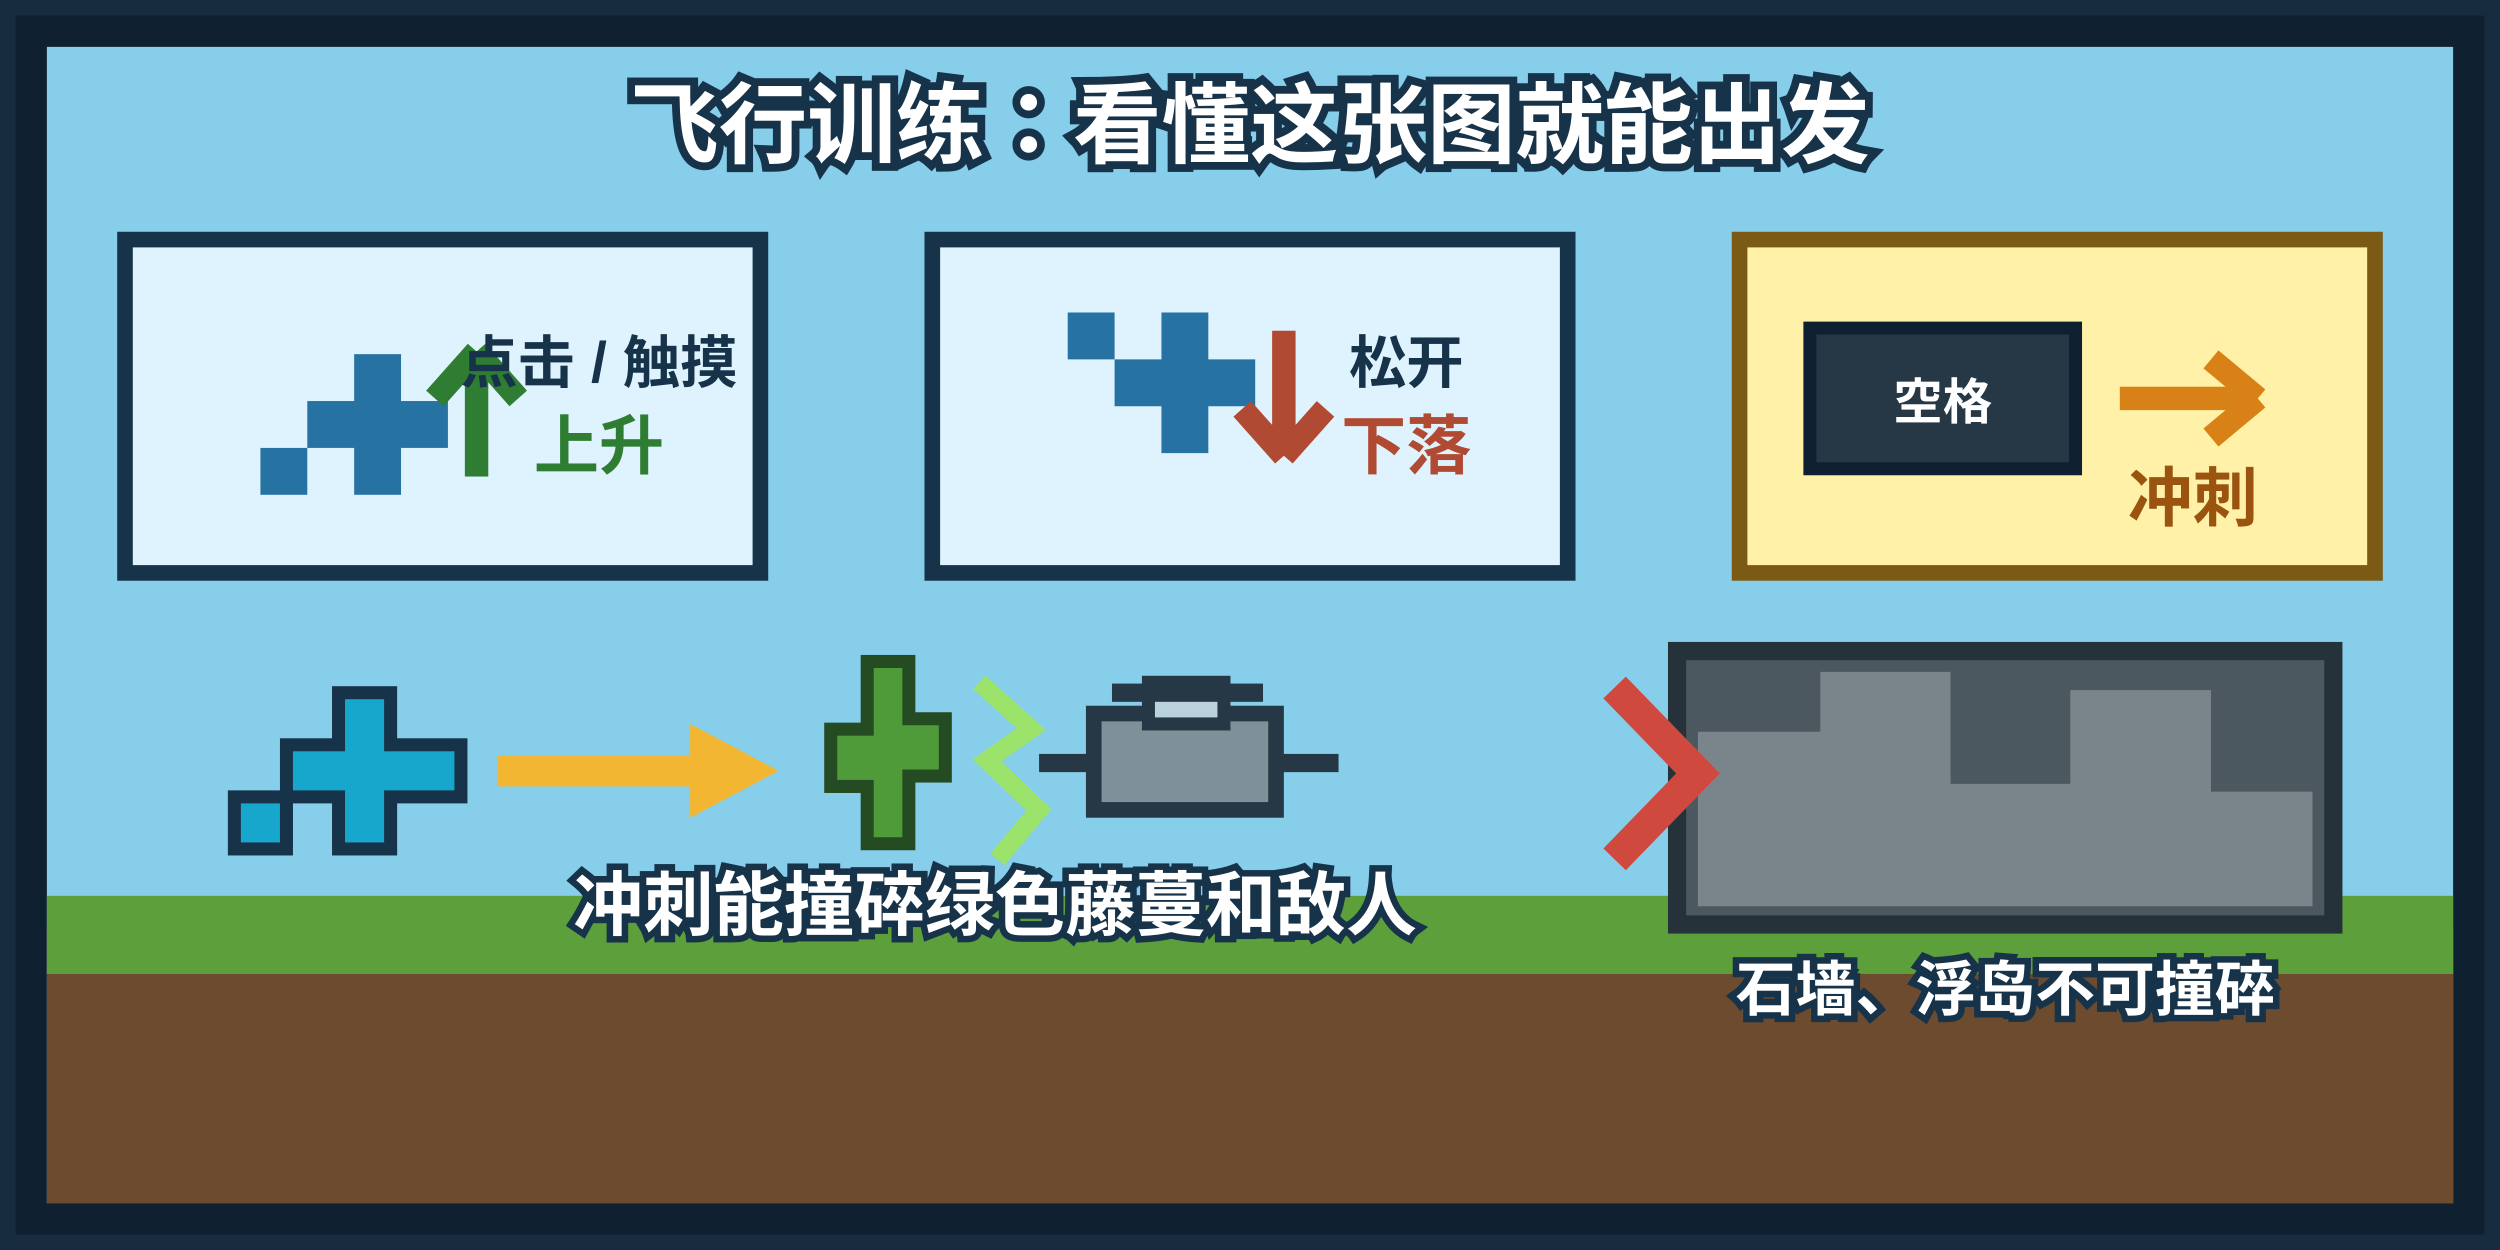
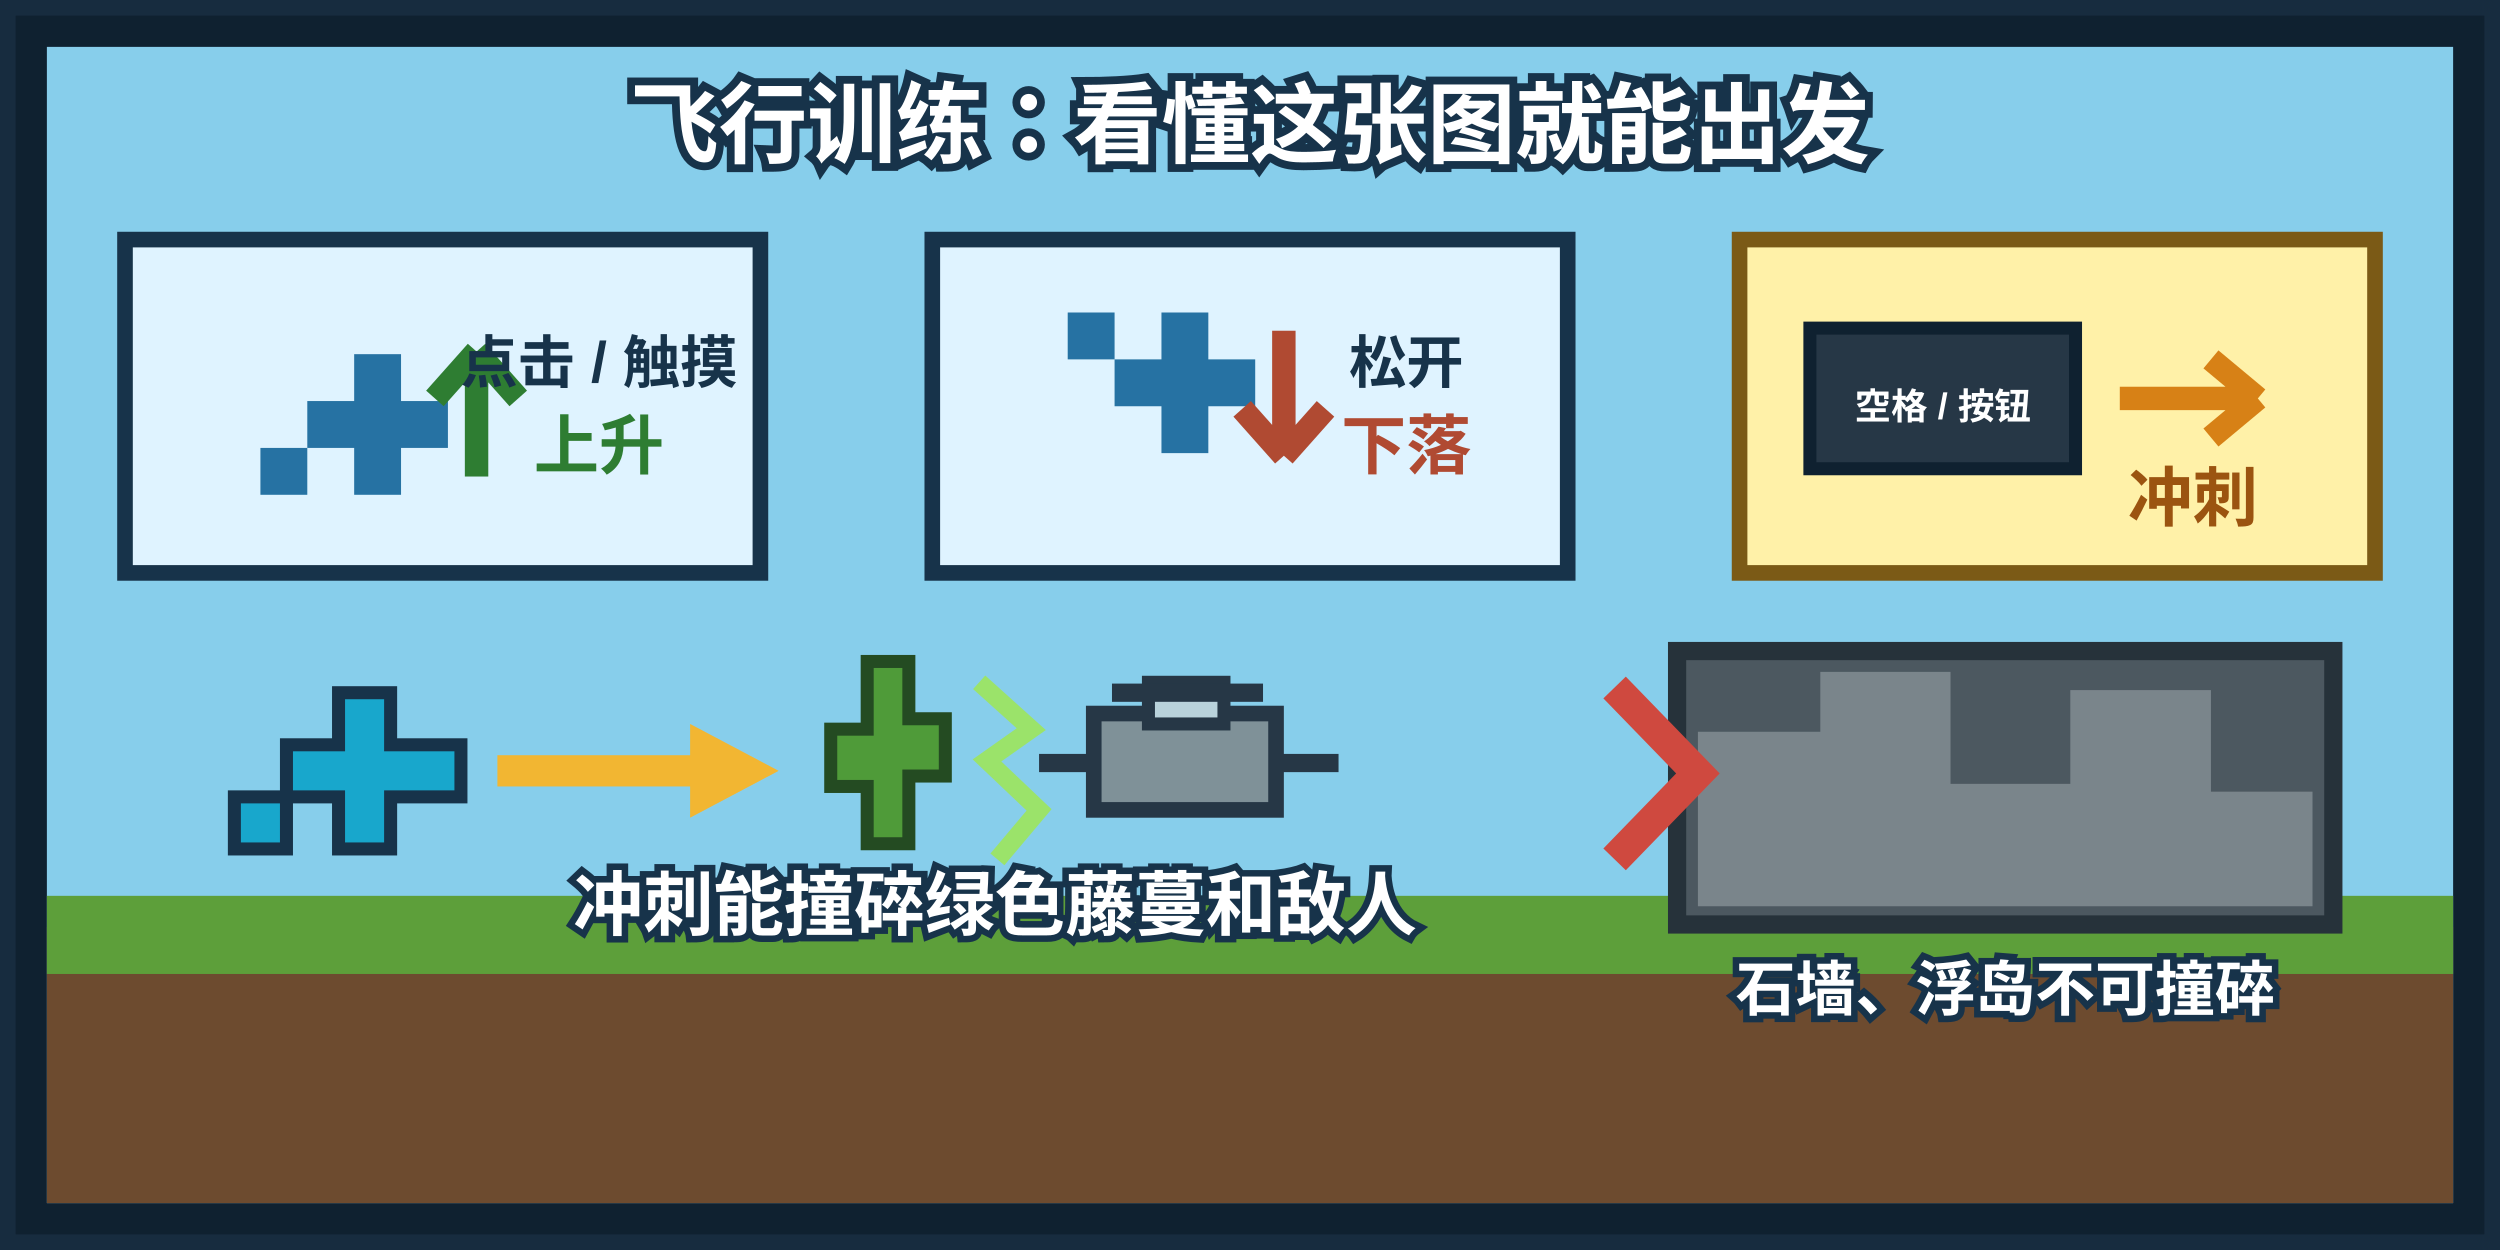
<svg xmlns="http://www.w3.org/2000/svg" width="960" height="480" viewBox="0 0 960 480" role="img" aria-labelledby="title desc">
  <rect width="960" height="480" fill="#172c3f" />
  <rect x="12" y="12" width="936" height="456" fill="#87ceeb" stroke="#0f2130" stroke-width="12" />
  <path d="M18 356H942V462H18Z" fill="#6d4b2f" />
  <path d="M18 344H942V374H18Z" fill="#5d9f3a" />
  <g font-family="Arial, 'PingFang SC', sans-serif" text-anchor="middle">
    <text x="480" y="60" font-size="34" font-weight="700" fill="#ffffff" stroke="#17334a" stroke-width="6" paint-order="stroke">飞行训练：看懂这张图就能出发</text>
    <g transform="translate(48 92)">
      <rect width="244" height="128" fill="#dff3ff" stroke="#17334a" stroke-width="6" />
      <path d="M52 80h18V62h18V44h18v18h18v18h-18v18H88V80H70v18H52Z" fill="#2672a3" />
      <path d="M135 91V43m0 0-16 18m16-18 16 18" fill="none" stroke="#2e7d32" stroke-width="9" />
      <text x="182" y="55" font-size="22" font-weight="700" fill="#17334a">点击 / 触摸</text>
      <text x="182" y="88" font-size="25" font-weight="700" fill="#2e7d32">上升</text>
    </g>
    <g transform="translate(358 92)">
      <rect width="244" height="128" fill="#dff3ff" stroke="#17334a" stroke-width="6" />
      <path d="M52 46h18v18h18v18h18V64h18V46h-18V28H88v18H70V28H52Z" fill="#2672a3" />
      <path d="M135 35v48m0 0-16-18m16 18 16-18" fill="none" stroke="#b04a32" stroke-width="9" />
      <text x="182" y="55" font-size="22" font-weight="700" fill="#17334a">松开</text>
      <text x="182" y="88" font-size="25" font-weight="700" fill="#b04a32">下落</text>
    </g>
    <g transform="translate(668 92)">
      <rect width="244" height="128" fill="#fff1a8" stroke="#7b5a16" stroke-width="6" />
      <rect x="27" y="34" width="102" height="54" fill="#263746" stroke="#0f2130" stroke-width="5" />
-       <text x="78" y="69" font-size="19" font-weight="700" fill="#ffffff">空格</text>
+       <text x="78" y="69" font-size="14" font-weight="700" fill="#ffffff">空格 / 按钮</text>
      <path d="M146 61h53m0 0-18-15m18 15-18 15" fill="none" stroke="#d78116" stroke-width="9" />
      <text x="174" y="108" font-size="25" font-weight="700" fill="#9b5410">冲刺</text>
    </g>
    <g transform="translate(64 249)">
      <path d="M26 57h20V37h20V17h20v20h27v20H86v20H66V57H46v20H26Z" fill="#18a7cc" stroke="#17334a" stroke-width="5" />
      <path d="M127 47h78" stroke="#f2b632" stroke-width="12" />
      <path d="m201 29 34 18-34 18z" fill="#f2b632" />
      <g transform="translate(251 5)">
        <path d="M18 0h16v22h14v22H34v26H18V48H4V26h14Z" fill="#4f9b39" stroke="#244b22" stroke-width="5" />
        <path d="m61 8 20 18-17 12 20 19-16 19" fill="none" stroke="#9be36a" stroke-width="7" />
        <rect x="105" y="20" width="70" height="37" fill="#7f9198" stroke="#263746" stroke-width="6" />
        <rect x="126" y="8" width="29" height="16" fill="#b9d2db" stroke="#263746" stroke-width="5" />
        <path d="M112 12h58M84 39h22m69 0h24" stroke="#263746" stroke-width="7" />
      </g>
      <text x="318" y="108" font-size="27" font-weight="700" fill="#ffffff" stroke="#17334a" stroke-width="5" paint-order="stroke">冲刺能撞碎绿色藤蔓和敌人</text>
    </g>
    <g transform="translate(644 250)">
      <rect x="0" y="0" width="252" height="105" fill="#4c5860" stroke="#26323a" stroke-width="7" />
      <path d="M8 31h47V8h50v43h46V15h54v39h39v44H8Z" fill="#7a858b" />
      <path d="M-24 14 8 47-24 80" fill="none" stroke="#cf493f" stroke-width="12" />
      <text x="126" y="138" font-size="23" font-weight="700" fill="#ffffff" stroke="#17334a" stroke-width="5" paint-order="stroke">石墙、浮岛不可撞碎</text>
    </g>
  </g>
</svg>
